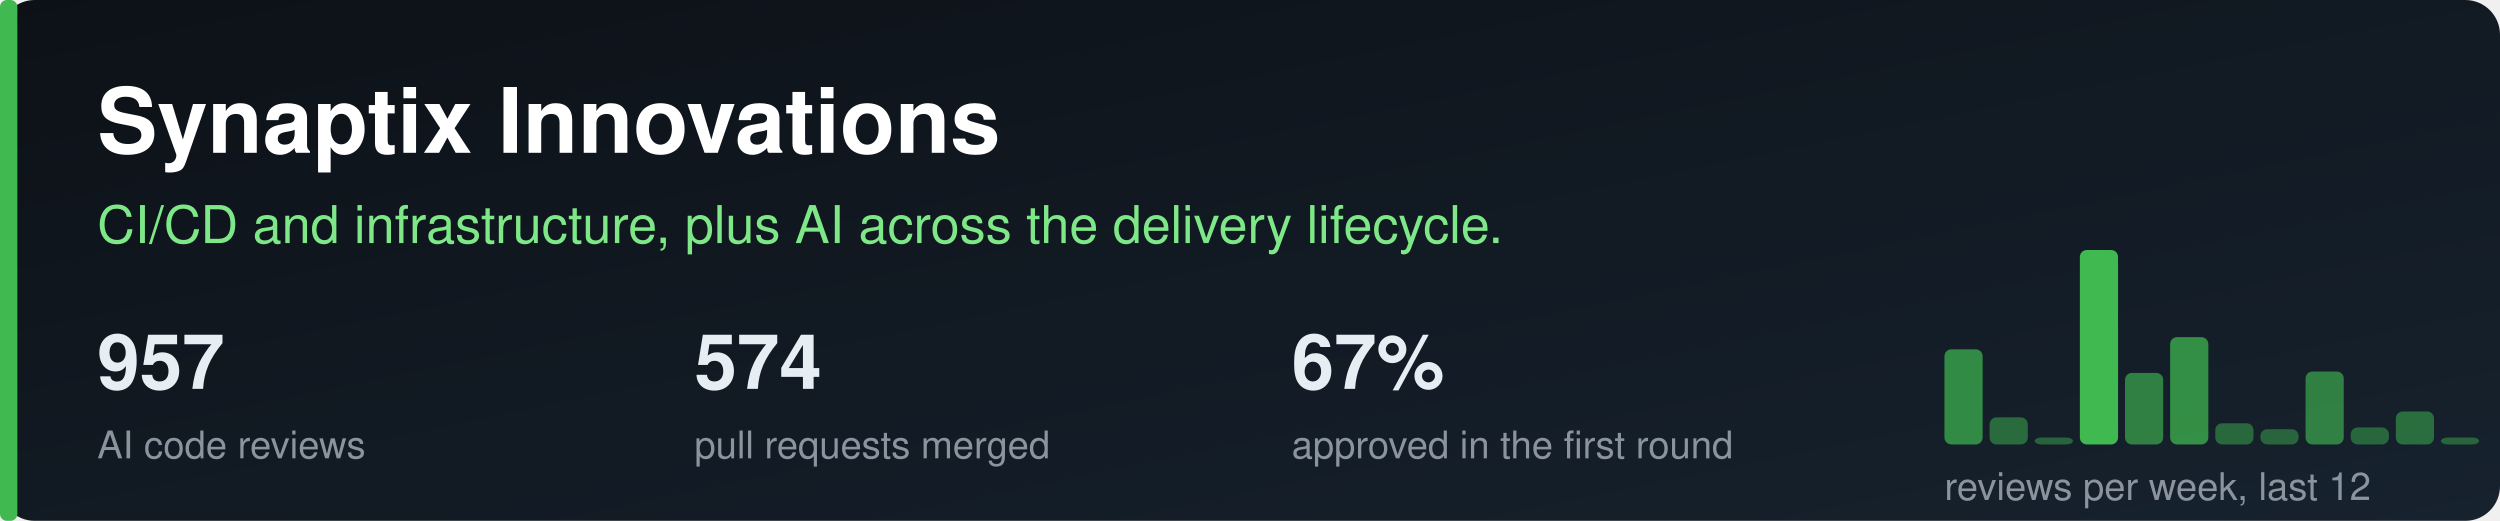
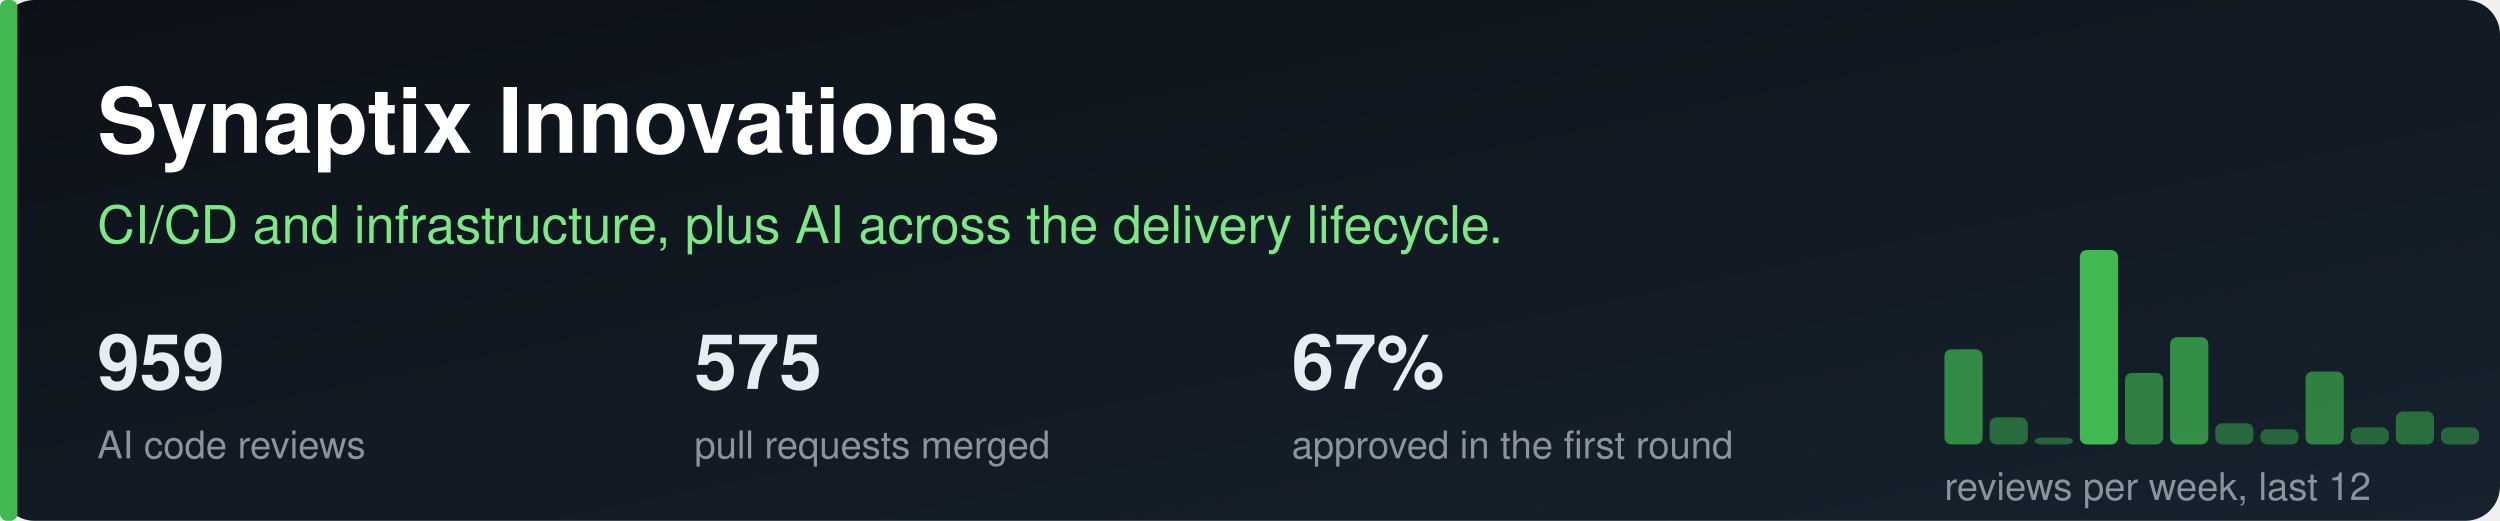
<svg xmlns="http://www.w3.org/2000/svg" width="720" height="150" viewBox="0 0 720 150" role="img" aria-label="Synaptix Innovations">
  <defs>
    <linearGradient id="g" x1="0" y1="0" x2="1" y2="1">
      <stop offset="0" stop-color="#0d1117" />
      <stop offset="1" stop-color="#16222e" />
    </linearGradient>
  </defs>
  <style>text{font-family:-apple-system,Segoe UI,Helvetica,Arial,sans-serif}.n{font-size:22px;font-weight:600;fill:#e6edf3}.l{font-size:11px;fill:#8b949e}</style>
  <rect width="720" height="150" rx="10" fill="url(#g)" />
  <rect x="0" y="0" width="5" height="150" rx="2" fill="#3fb950" />
  <text x="28" y="44" font-size="26" font-weight="700" fill="#ffffff">Synaptix Innovations</text>
  <text x="28" y="70" font-size="15" fill="#7ee787">CI/CD and infrastructure, plus AI across the delivery lifecycle.</text>
-   <text class="n" x="28" y="112">957</text>
+   <text class="n" x="28" y="112">959</text>
  <text class="l" x="28" y="132">AI code reviews</text>
-   <text class="n" x="200" y="112">574</text>
+   <text class="n" x="200" y="112">575</text>
  <text class="l" x="200" y="132">pull requests merged</text>
  <text class="n" x="372" y="112">67%</text>
  <text class="l" x="372" y="132">approved in the first round</text>
  <rect x="560" y="100.6" width="11" height="27.4" rx="2" fill="#3fb950" opacity="0.70" />
  <rect x="573" y="120.2" width="11" height="7.8" rx="2" fill="#3fb950" opacity="0.49" />
  <rect x="586" y="126.0" width="11" height="2.0" rx="2" fill="#3fb950" opacity="0.45" />
  <rect x="599" y="72.0" width="11" height="56.0" rx="2" fill="#3fb950" opacity="1.00" />
  <rect x="612" y="107.4" width="11" height="20.6" rx="2" fill="#3fb950" opacity="0.63" />
  <rect x="625" y="97.1" width="11" height="30.9" rx="2" fill="#3fb950" opacity="0.73" />
  <rect x="638" y="121.9" width="11" height="6.1" rx="2" fill="#3fb950" opacity="0.47" />
  <rect x="651" y="123.6" width="11" height="4.4" rx="2" fill="#3fb950" opacity="0.45" />
  <rect x="664" y="107.0" width="11" height="21.0" rx="2" fill="#3fb950" opacity="0.63" />
  <rect x="677" y="123.1" width="11" height="4.9" rx="2" fill="#3fb950" opacity="0.46" />
  <rect x="690" y="118.5" width="11" height="9.5" rx="2" fill="#3fb950" opacity="0.51" />
-   <rect x="703" y="126.0" width="11" height="2.0" rx="2" fill="#3fb950" opacity="0.45" />
+   <rect x="703" y="123.1" width="11" height="4.9" rx="2" fill="#3fb950" opacity="0.46" />
  <text class="l" x="560" y="144">reviews per week, last 12</text>
</svg>
